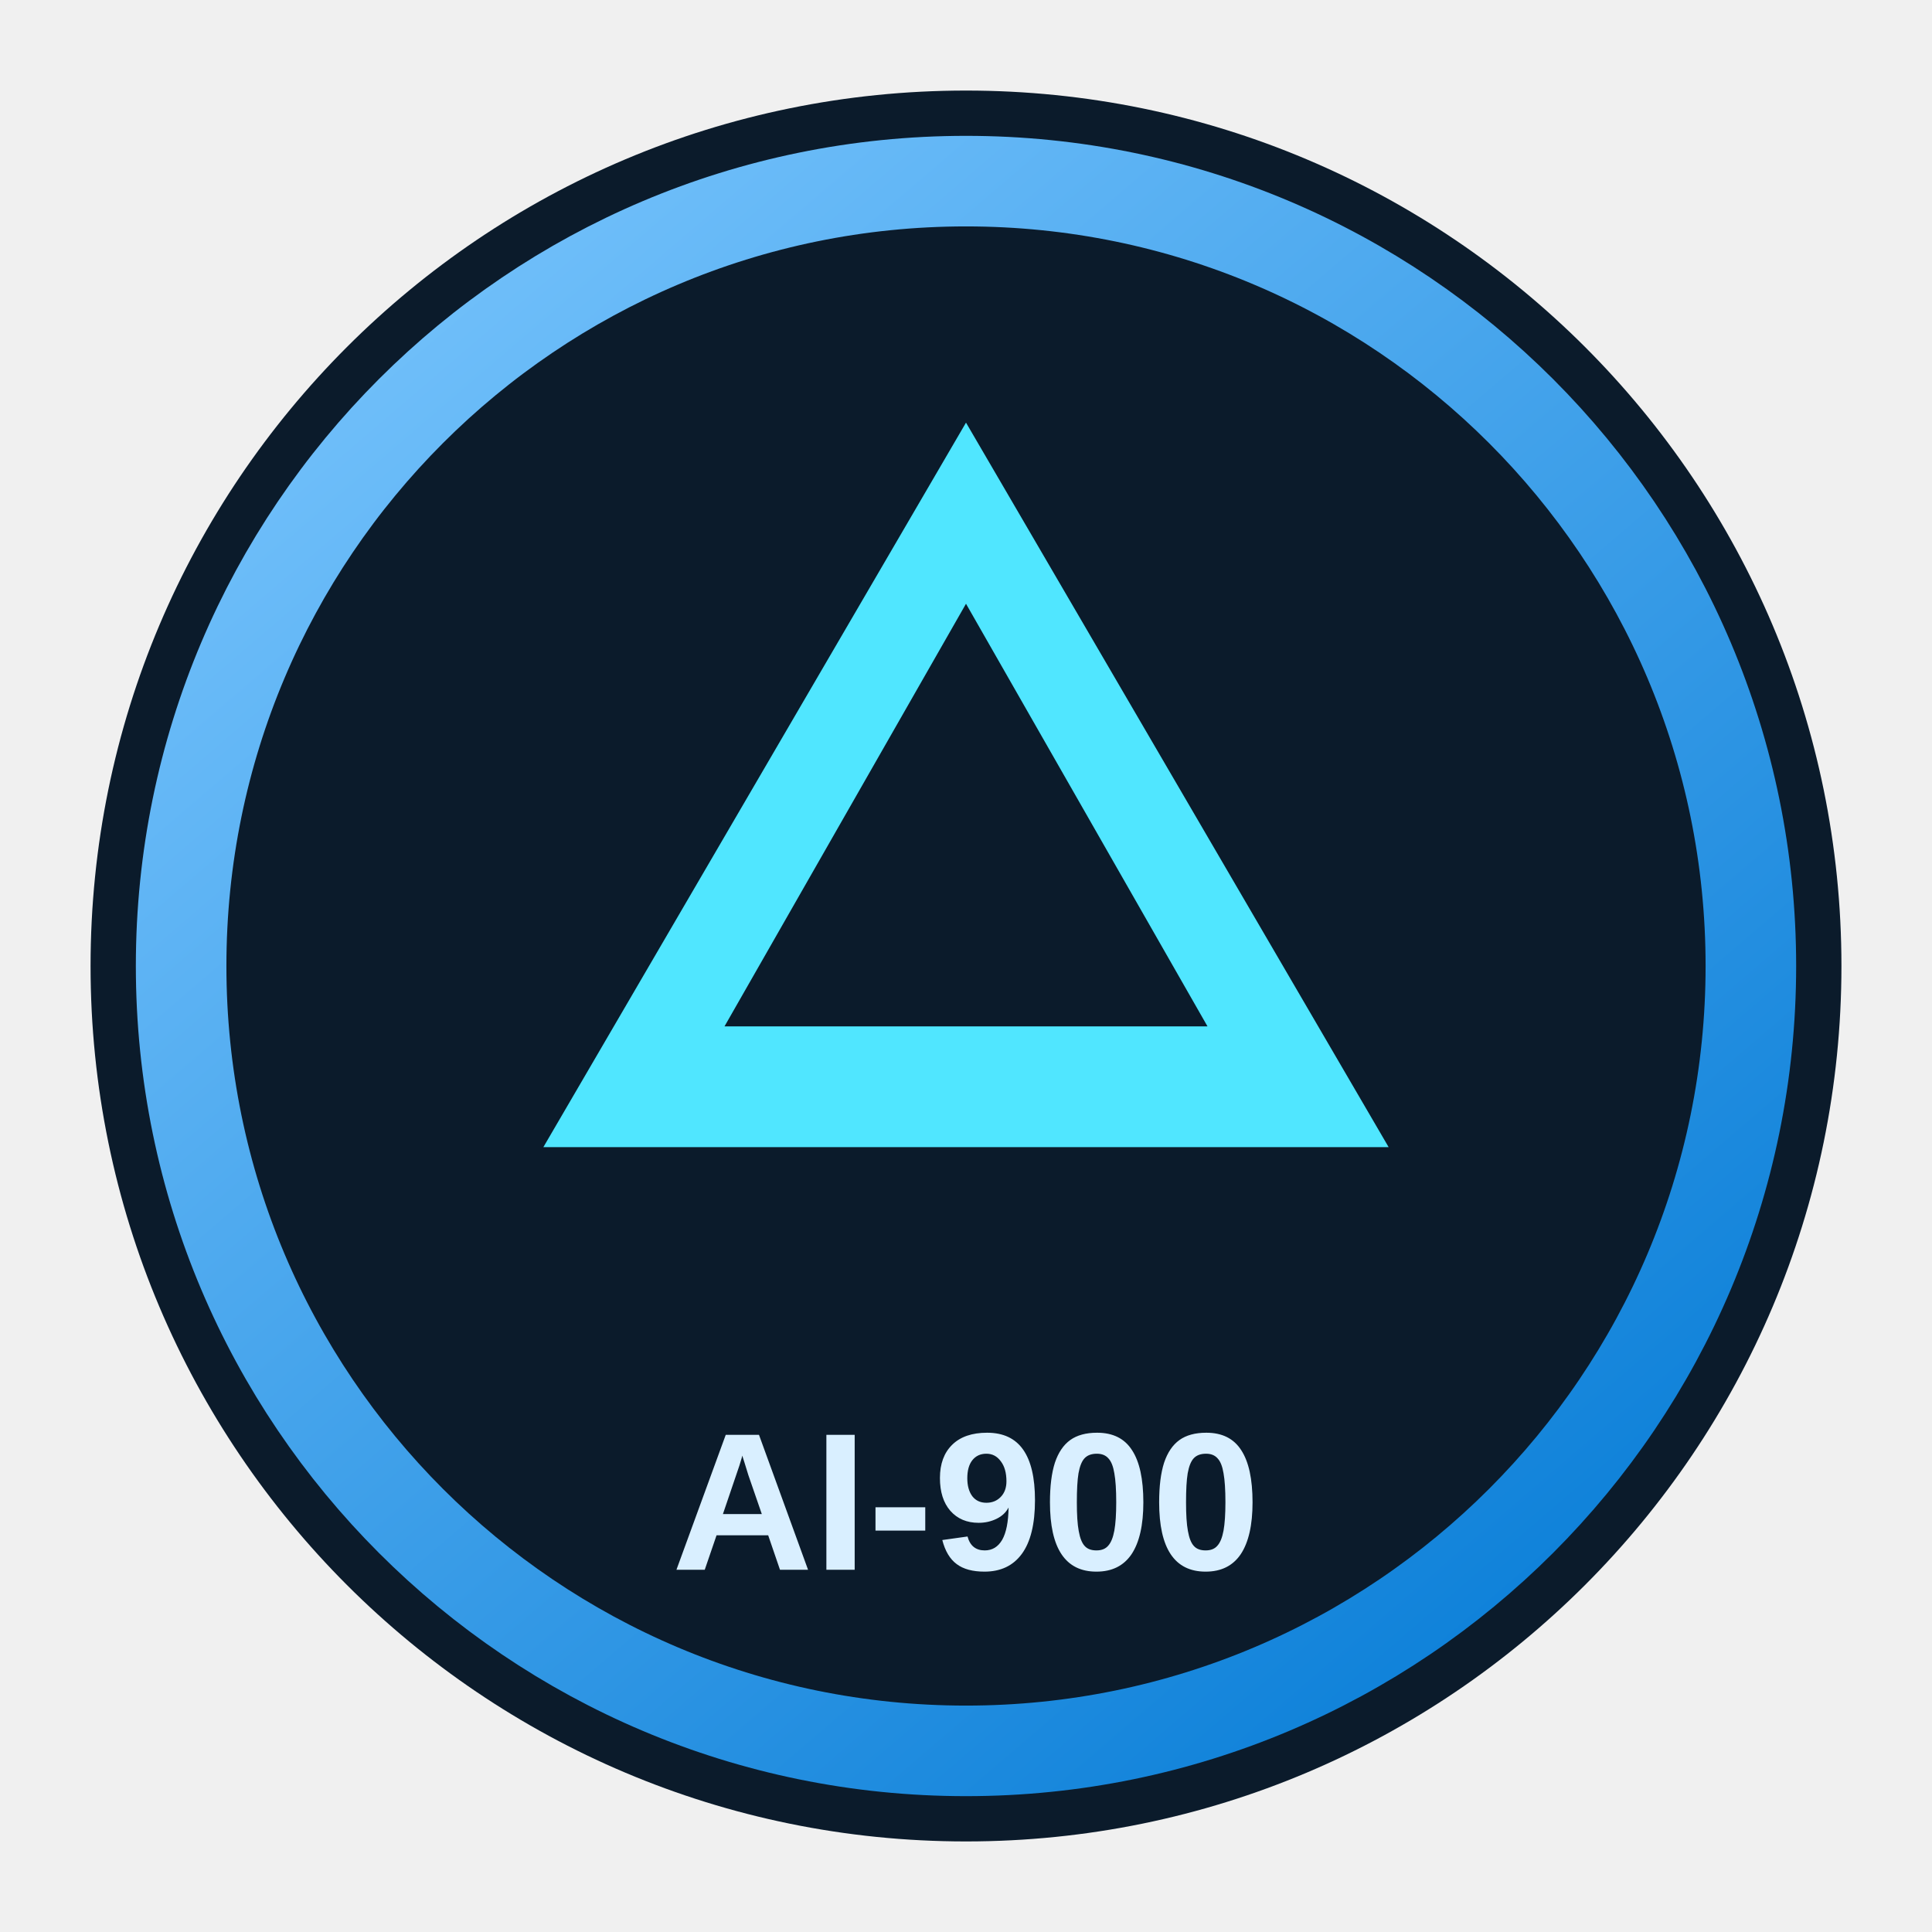
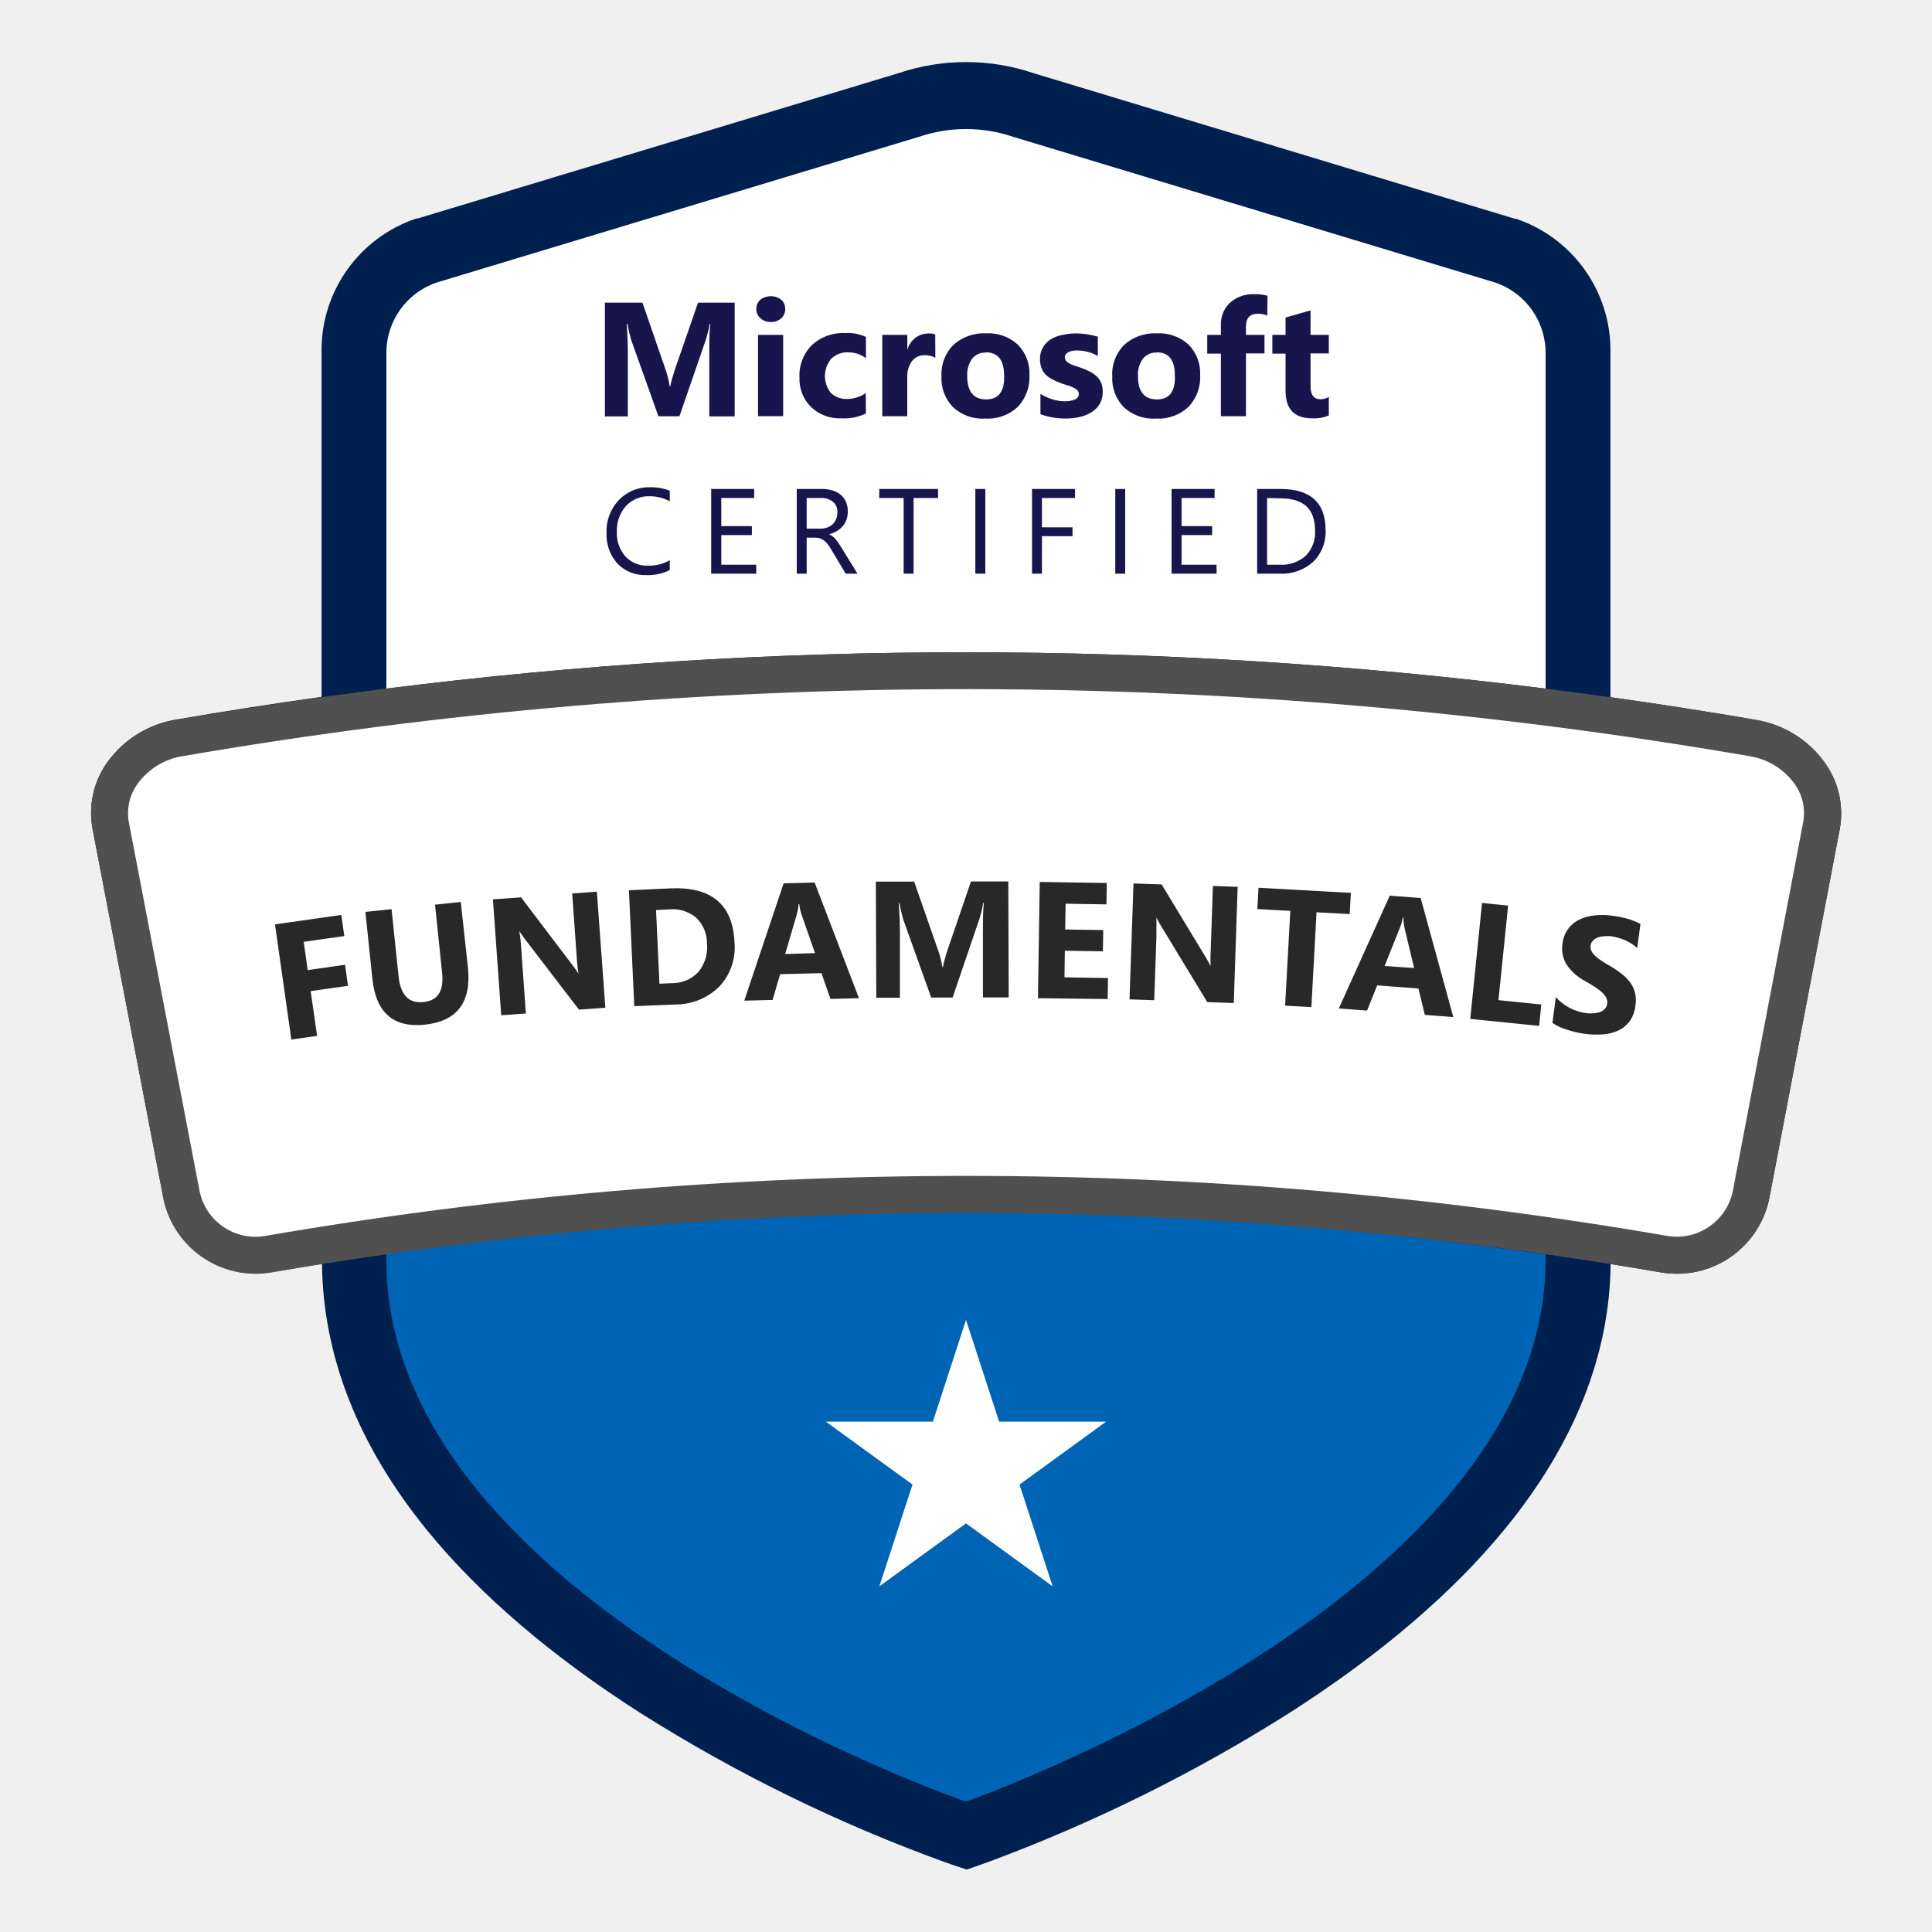
- <svg xmlns="http://www.w3.org/2000/svg" viewBox="0 0 128 128" role="img" aria-label="Azure AI Fundamentals">
-   <defs>
-     <linearGradient id="ring" x1="16" y1="8" x2="112" y2="120" gradientUnits="userSpaceOnUse">
-       <stop stop-color="#7ec8ff" />
-       <stop offset="1" stop-color="#0078d4" />
-     </linearGradient>
-   </defs>
-   <circle cx="64" cy="64" r="58" fill="#0b1b2b" />
-   <circle cx="64" cy="64" r="52" fill="none" stroke="url(#ring)" stroke-width="6" />
-   <path d="M64 28l28 48H36z" fill="#50e6ff" />
-   <path d="M64 40l16 28H48z" fill="#0b1b2b" />
-   <text x="64" y="104" text-anchor="middle" fill="#d9efff" font-family="Segoe UI, Arial, sans-serif" font-size="13" font-weight="700">AI-900</text>
+ <svg xmlns="http://www.w3.org/2000/svg" viewBox="0 0 300 300">
+   <path d="M283.38 118.47a16.44 16.44 0 00-10.75-6.69q-11.26-1.95-22.56-3.52V54.43A21.54 21.54 0 00235.49 34l-.16-.05h-.17l-74.74-22.61A32.63 32.63 0 00150 9.64a32.58 32.58 0 00-10.41 1.7L64.84 33.93h-.17l-.16.05a21.54 21.54 0 00-14.58 20.4v53.83q-11.3 1.58-22.56 3.52a16.44 16.44 0 00-10.75 6.69 13.48 13.48 0 00-2.25 10.25l11 57.39a14.64 14.64 0 0016.82 11.47c2.6-.45 5.2-.87 7.81-1.29.15 14.32 5.62 28.23 16.3 41.36 8.15 10 19.37 19.62 33.34 28.52a244.66 244.66 0 0047.18 23.07l3.28 1.12 3.27-1.15a250.23 250.23 0 0047.12-23.35c14-9 25.17-18.56 33.3-28.53 10.68-13.09 16.16-26.9 16.31-41 2.61.42 5.21.84 7.81 1.29a14.92 14.92 0 002.48.21 14.62 14.62 0 0014.34-11.69l10.95-57.37a13.49 13.49 0 00-2.3-10.25z" fill="#002050" />
+   <path d="M60 194.35v1.34c0 53.33 90 84.06 90 84.06s90-31.52 90-84.06v-.9a633.88 633.88 0 00-180-.44z" fill="#0064b5" />
+   <path d="M240 106.93V54.8a11.52 11.52 0 00-7.78-10.91l-74.85-22.63a22.81 22.81 0 00-14.72 0L67.74 43.89A11.52 11.52 0 0060 54.8v52.13a720.59 720.59 0 01180 0z" fill="#fff" />
+   <path d="M104 88.53a7.69 7.69 0 01-3.64.77 5.89 5.89 0 01-4.5-1.8 6.7 6.7 0 01-1.68-4.74 7 7 0 011.9-5.1 6.42 6.42 0 014.81-2 7.78 7.78 0 013.11.54v1.64a6.39 6.39 0 00-3.12-.78 4.78 4.78 0 00-3.68 1.51 5.7 5.7 0 00-1.41 4 5.4 5.4 0 001.32 3.83 4.49 4.49 0 003.45 1.43A6.5 6.5 0 00104 87zm13.43.55h-7V75.93h6.68v1.4H112v4.37h4.75v1.39H112v4.6h5.43zm15.72 0h-1.83l-2.2-3.68a7 7 0 00-.59-.88 3.25 3.25 0 00-.58-.59 2.38 2.38 0 00-.65-.34 2.57 2.57 0 00-.77-.1h-1.27v5.59h-1.54V75.93h3.93a5.41 5.41 0 011.59.22 3.55 3.55 0 011.27.65 3.17 3.17 0 01.84 1.1 4 4 0 01.09 2.8 3.22 3.22 0 01-.58 1 3.59 3.59 0 01-.92.76 4.53 4.53 0 01-1.21.5 2.61 2.61 0 01.57.34 2.76 2.76 0 01.47.44 5.46 5.46 0 01.43.58c.15.22.31.47.49.76zm-7.89-11.75v4.76h2.09a3 3 0 001.07-.17 2.48 2.48 0 00.85-.5 2.18 2.18 0 00.56-.8 2.54 2.54 0 00.2-1.06 2 2 0 00-.68-1.64 2.91 2.91 0 00-2-.59zm20.4 0h-3.8v11.75h-1.54V77.33h-3.79v-1.4h9.13zM153 89.08h-1.55V75.93H153zm13.93-11.75h-5.14v4.55h4.75v1.38h-4.75v5.82h-1.54V75.93h6.68zm7.79 11.75h-1.54V75.93h1.54zm14.2 0h-7V75.93h6.68v1.4h-5.13v4.37h4.75v1.39h-4.75v4.6h5.43zm6.29 0V75.93h3.63q7 0 7 6.41a6.48 6.48 0 01-1.93 4.9 7.17 7.17 0 01-5.17 1.84zm1.54-11.75v10.36h2a5.53 5.53 0 004-1.39 5.15 5.15 0 001.45-3.92c0-3.37-1.8-5-5.38-5zm-82.67-12.67h-3.94V54.08c0-1.14 0-2.41.15-3.79h-.1a18.74 18.74 0 01-.55 2.35l-4.14 12h-3.26L98 52.76a22.43 22.43 0 01-.56-2.47h-.11c.11 1.75.16 3.28.16 4.59v9.78h-3.56V47h5.83l3.62 10.48A16.29 16.29 0 01104 60h.07c.22-1 .46-1.82.7-2.55L108.39 47h5.69zM119.69 50a2.29 2.29 0 01-1.62-.59 1.89 1.89 0 01-.63-1.44 1.82 1.82 0 01.63-1.43 2.66 2.66 0 013.24 0 1.85 1.85 0 01.62 1.43 1.9 1.9 0 01-.62 1.46 2.32 2.32 0 01-1.62.57zm1.92 14.62h-3.9V52h3.9zm12.85-.42a7.71 7.71 0 01-3.81.76 6.42 6.42 0 01-4.71-1.76 6.08 6.08 0 01-1.8-4.55 6.7 6.7 0 011.93-5.07 7.09 7.09 0 015.15-1.86 6.59 6.59 0 013.24.6v3.3a4.46 4.46 0 00-2.73-.91 3.58 3.58 0 00-2.66 1A4.19 4.19 0 00129 61a3.47 3.47 0 002.58.95 5.13 5.13 0 002.85-.91zm10.78-8.65a3.32 3.32 0 00-1.64-.39 2.35 2.35 0 00-2 .93 4.06 4.06 0 00-.72 2.54v6H137V52h3.89v2.35a3.38 3.38 0 013.33-2.57 2.47 2.47 0 011 .15zM153 65a6.77 6.77 0 01-5-1.76 6.4 6.4 0 01-1.81-4.81 6.43 6.43 0 011.88-4.9 7.06 7.06 0 015.06-1.77 6.69 6.69 0 014.93 1.77 6.26 6.26 0 011.79 4.68 6.67 6.67 0 01-1.84 5A6.85 6.85 0 01153 65zm.1-10.25a2.59 2.59 0 00-2.15.95 4.23 4.23 0 00-.76 2.68q0 3.64 2.93 3.64t2.8-3.73q-.03-3.58-2.85-3.58zm8.46 9.57v-3.15a8.74 8.74 0 001.92.86 6.34 6.34 0 001.81.28 3.85 3.85 0 001.63-.28.92.92 0 00.6-.86.81.81 0 00-.27-.62 2.61 2.61 0 00-.7-.43 8.34 8.34 0 00-.93-.33 9.22 9.22 0 01-1-.34 8.75 8.75 0 01-1.33-.61 3.85 3.85 0 01-1-.75 3 3 0 01-.59-1 3.91 3.91 0 01-.21-1.35 3.45 3.45 0 01.47-1.82 3.68 3.68 0 011.23-1.25A5.43 5.43 0 01165 52a9.31 9.31 0 012.07-.23 12.4 12.4 0 011.7.13 14.36 14.36 0 011.7.38v3a5.85 5.85 0 00-1.59-.65 6.79 6.79 0 00-1.65-.21 4 4 0 00-.72.06 2.35 2.35 0 00-.6.2 1.15 1.15 0 00-.41.33.78.78 0 00-.15.47.9.9 0 00.22.59 2.17 2.17 0 00.58.42 5.33 5.33 0 00.8.32l.87.29a11.57 11.57 0 011.4.59 4.62 4.62 0 011.08.76 2.84 2.84 0 01.69 1 3.55 3.55 0 01.24 1.38 3.61 3.61 0 01-.48 1.91 3.85 3.85 0 01-1.3 1.3 6.18 6.18 0 01-1.86.73 10.43 10.43 0 01-2.19.22 11.25 11.25 0 01-3.84-.67zm17.95.68a6.77 6.77 0 01-5-1.76 6.43 6.43 0 01-1.8-4.81 6.42 6.42 0 011.87-4.9 7.09 7.09 0 015.07-1.77 6.72 6.72 0 014.93 1.77 6.29 6.29 0 011.78 4.68 6.67 6.67 0 01-1.84 5 6.85 6.85 0 01-5.01 1.79zm.1-10.25a2.57 2.57 0 00-2.14.95 4.17 4.17 0 00-.77 2.68q0 3.64 2.94 3.64t2.79-3.73q0-3.58-2.82-3.58zM196.78 49a3.85 3.85 0 00-1.44-.29c-1.25 0-1.87.67-1.87 2V52h2.88v2.88h-2.88v9.75h-3.89v-9.72h-2.12V52h2.12v-1.53A4.54 4.54 0 01191 47a5.36 5.36 0 013.82-1.32 6.47 6.47 0 012 .25zm9.56 15.51a5.83 5.83 0 01-2.6.45q-4.12 0-4.12-4.27v-5.78h-2.05V52h2.05v-2.69l3.88-1.11V52h2.84v2.88h-2.84V60c0 1.31.52 2 1.57 2a2.64 2.64 0 001.27-.36z" fill="#17154c" />
+   <path d="M150 204.95l5.14 15.8h16.62l-13.45 9.77 5.14 15.8-13.45-9.77-13.45 9.77 5.14-15.8-13.45-9.77h16.62z" fill="#fff" />
+   <path d="M283.38 118.47a16.44 16.44 0 00-10.75-6.69Q256.35 109 240 106.93a720.59 720.59 0 00-180.08 0q-16.28 2.07-32.55 4.85a16.44 16.44 0 00-10.75 6.69 13.48 13.48 0 00-2.25 10.25l11 57.39a14.64 14.64 0 0016.82 11.47q10.39-1.79 20.82-3.23a634.26 634.26 0 01180.08.86q7.43 1.09 14.82 2.37a14.92 14.92 0 002.48.21 14.62 14.62 0 0014.34-11.69l10.95-57.37a13.49 13.49 0 00-2.3-10.26z" fill="#505050" />
+   <path d="M271.66 117.42a716.06 716.06 0 00-243.31 0 10.69 10.69 0 00-7 4.31 7.8 7.8 0 00-1.35 5.91L31 185a8.86 8.86 0 0010.22 6.91 640.15 640.15 0 01217.66 0 8.89 8.89 0 0010.18-6.91L280 127.65a7.77 7.77 0 00-1.33-5.92 10.69 10.69 0 00-7.01-4.31z" fill="#fff" />
+   <path d="M53.46 145.35l-6.3.9.62 4.39 5.8-.83.46 3.27-5.8.82 1 6.95-4 .57-2.54-17.88 10.3-1.47zm19.2 4.89q.84 8.08-6.7 8.87-7.32.76-8.14-7.14l-1.08-10.37 4.06-.42 1.09 10.42c.3 2.9 1.58 4.24 3.86 4s3.19-1.75 2.9-4.55l-1.1-10.57 4-.42zM94 156.48l-4.09.3L81.64 146c-.48-.63-.81-1.11-1-1.43a27.21 27.21 0 01.31 2.91l.71 9.9-3.83.27-1.29-18 4.37-.31 7.93 10.45c.36.47.7.94 1 1.41a20.71 20.71 0 01-.28-2.46l-.71-10 3.83-.28zm4.49-.24l-.83-18 6.39-.29q9.61-.45 10 8.35a8.9 8.9 0 01-2.31 6.85 9.68 9.68 0 01-6.87 2.83zm3.38-14.92l.53 11.43 2-.09a5.44 5.44 0 004.07-1.77 6 6 0 001.31-4.39 5.46 5.46 0 00-1.68-4 5.69 5.69 0 00-4.25-1.29zM133.38 155l-4.43.11-1.39-4-6.42.16-1.17 4-4.4.11 6.11-18.21 4.82-.13zm-6.83-7l-2.09-6a7.75 7.75 0 01-.35-1.61H124a7.16 7.16 0 01-.27 1.58l-1.81 6.17zm30.08 6.88h-4v-10.81c0-1.16 0-2.45.14-3.86h-.1a18.5 18.5 0 01-.56 2.39l-4.19 12.3h-3.32l-4.35-12.14a24.14 24.14 0 01-.58-2.51h-.11q.18 2.67.18 4.68v10h-3.67L136 136.9h5.95l3.73 10.69a13.93 13.93 0 01.65 2.58h.08a25 25 0 01.71-2.61l3.65-10.69h5.8zm15.37.25l-10.83-.13.28-18.05 10.41.16-.05 3.32-6.34-.1-.07 4 5.91.09-.05 3.3-5.91-.09-.06 4.13 6.76.11zm19.58.62l-4.11-.14-7.05-11.61a15.9 15.9 0 01-.85-1.53v2.92l-.34 9.92-3.84-.13.62-18 4.37.15 6.79 11.23c.31.51.6 1 .86 1.5H188a18.07 18.07 0 010-2.48l.34-10 3.84.13zm18-13.81l-5.15-.28-.8 14.72-4.08-.22.81-14.72-5.12-.28.18-3.31 14.34.79zm16.09 15.99l-4.42-.34-1-4.1-6.4-.48-1.57 3.91-4.39-.33 7.91-17.51 4.8.36zm-6.09-7.62l-1.48-6.2a7.68 7.68 0 01-.18-1.64h-.1a7.15 7.15 0 01-.43 1.55L215 150zM239 159.3l-10.7-1.09 1.83-18 4.05.41-1.5 14.68 6.65.68zm2.06-.46l.53-4a7.78 7.78 0 004.69 2.48 5.7 5.7 0 001.35 0 3 3 0 001-.25 1.68 1.68 0 00.65-.5 1.45 1.45 0 00.28-.69 1.57 1.57 0 00-.17-1 3.54 3.54 0 00-.72-.87 8 8 0 00-1.14-.84c-.44-.28-.93-.57-1.45-.86a8 8 0 01-2.84-2.55 4.75 4.75 0 01-.62-3.19 4.65 4.65 0 012.63-3.78 7 7 0 012.37-.65 11.41 11.41 0 012.73.05 17.15 17.15 0 012.46.5 10.41 10.41 0 011.92.78l-.5 3.74a5.59 5.59 0 00-.9-.68 7.34 7.34 0 00-1-.54 7.85 7.85 0 00-1.09-.38 8.82 8.82 0 00-1-.22 5.48 5.48 0 00-1.27 0 3.12 3.12 0 00-1 .24 1.8 1.8 0 00-.67.49 1.31 1.31 0 00-.31.71 1.42 1.42 0 00.13.84 2.61 2.61 0 00.58.76 7.13 7.13 0 001 .77c.39.26.83.53 1.33.81a16.57 16.57 0 011.8 1.22 7.14 7.14 0 011.31 1.33 4.49 4.49 0 01.74 1.58 5 5 0 01.07 2 5.11 5.11 0 01-.9 2.44 4.63 4.63 0 01-1.76 1.44 6.67 6.67 0 01-2.39.6 13.57 13.57 0 01-2.76-.08 15.79 15.79 0 01-2.77-.63 8.33 8.33 0 01-2.31-1.07z" fill="#282828" />
</svg>
